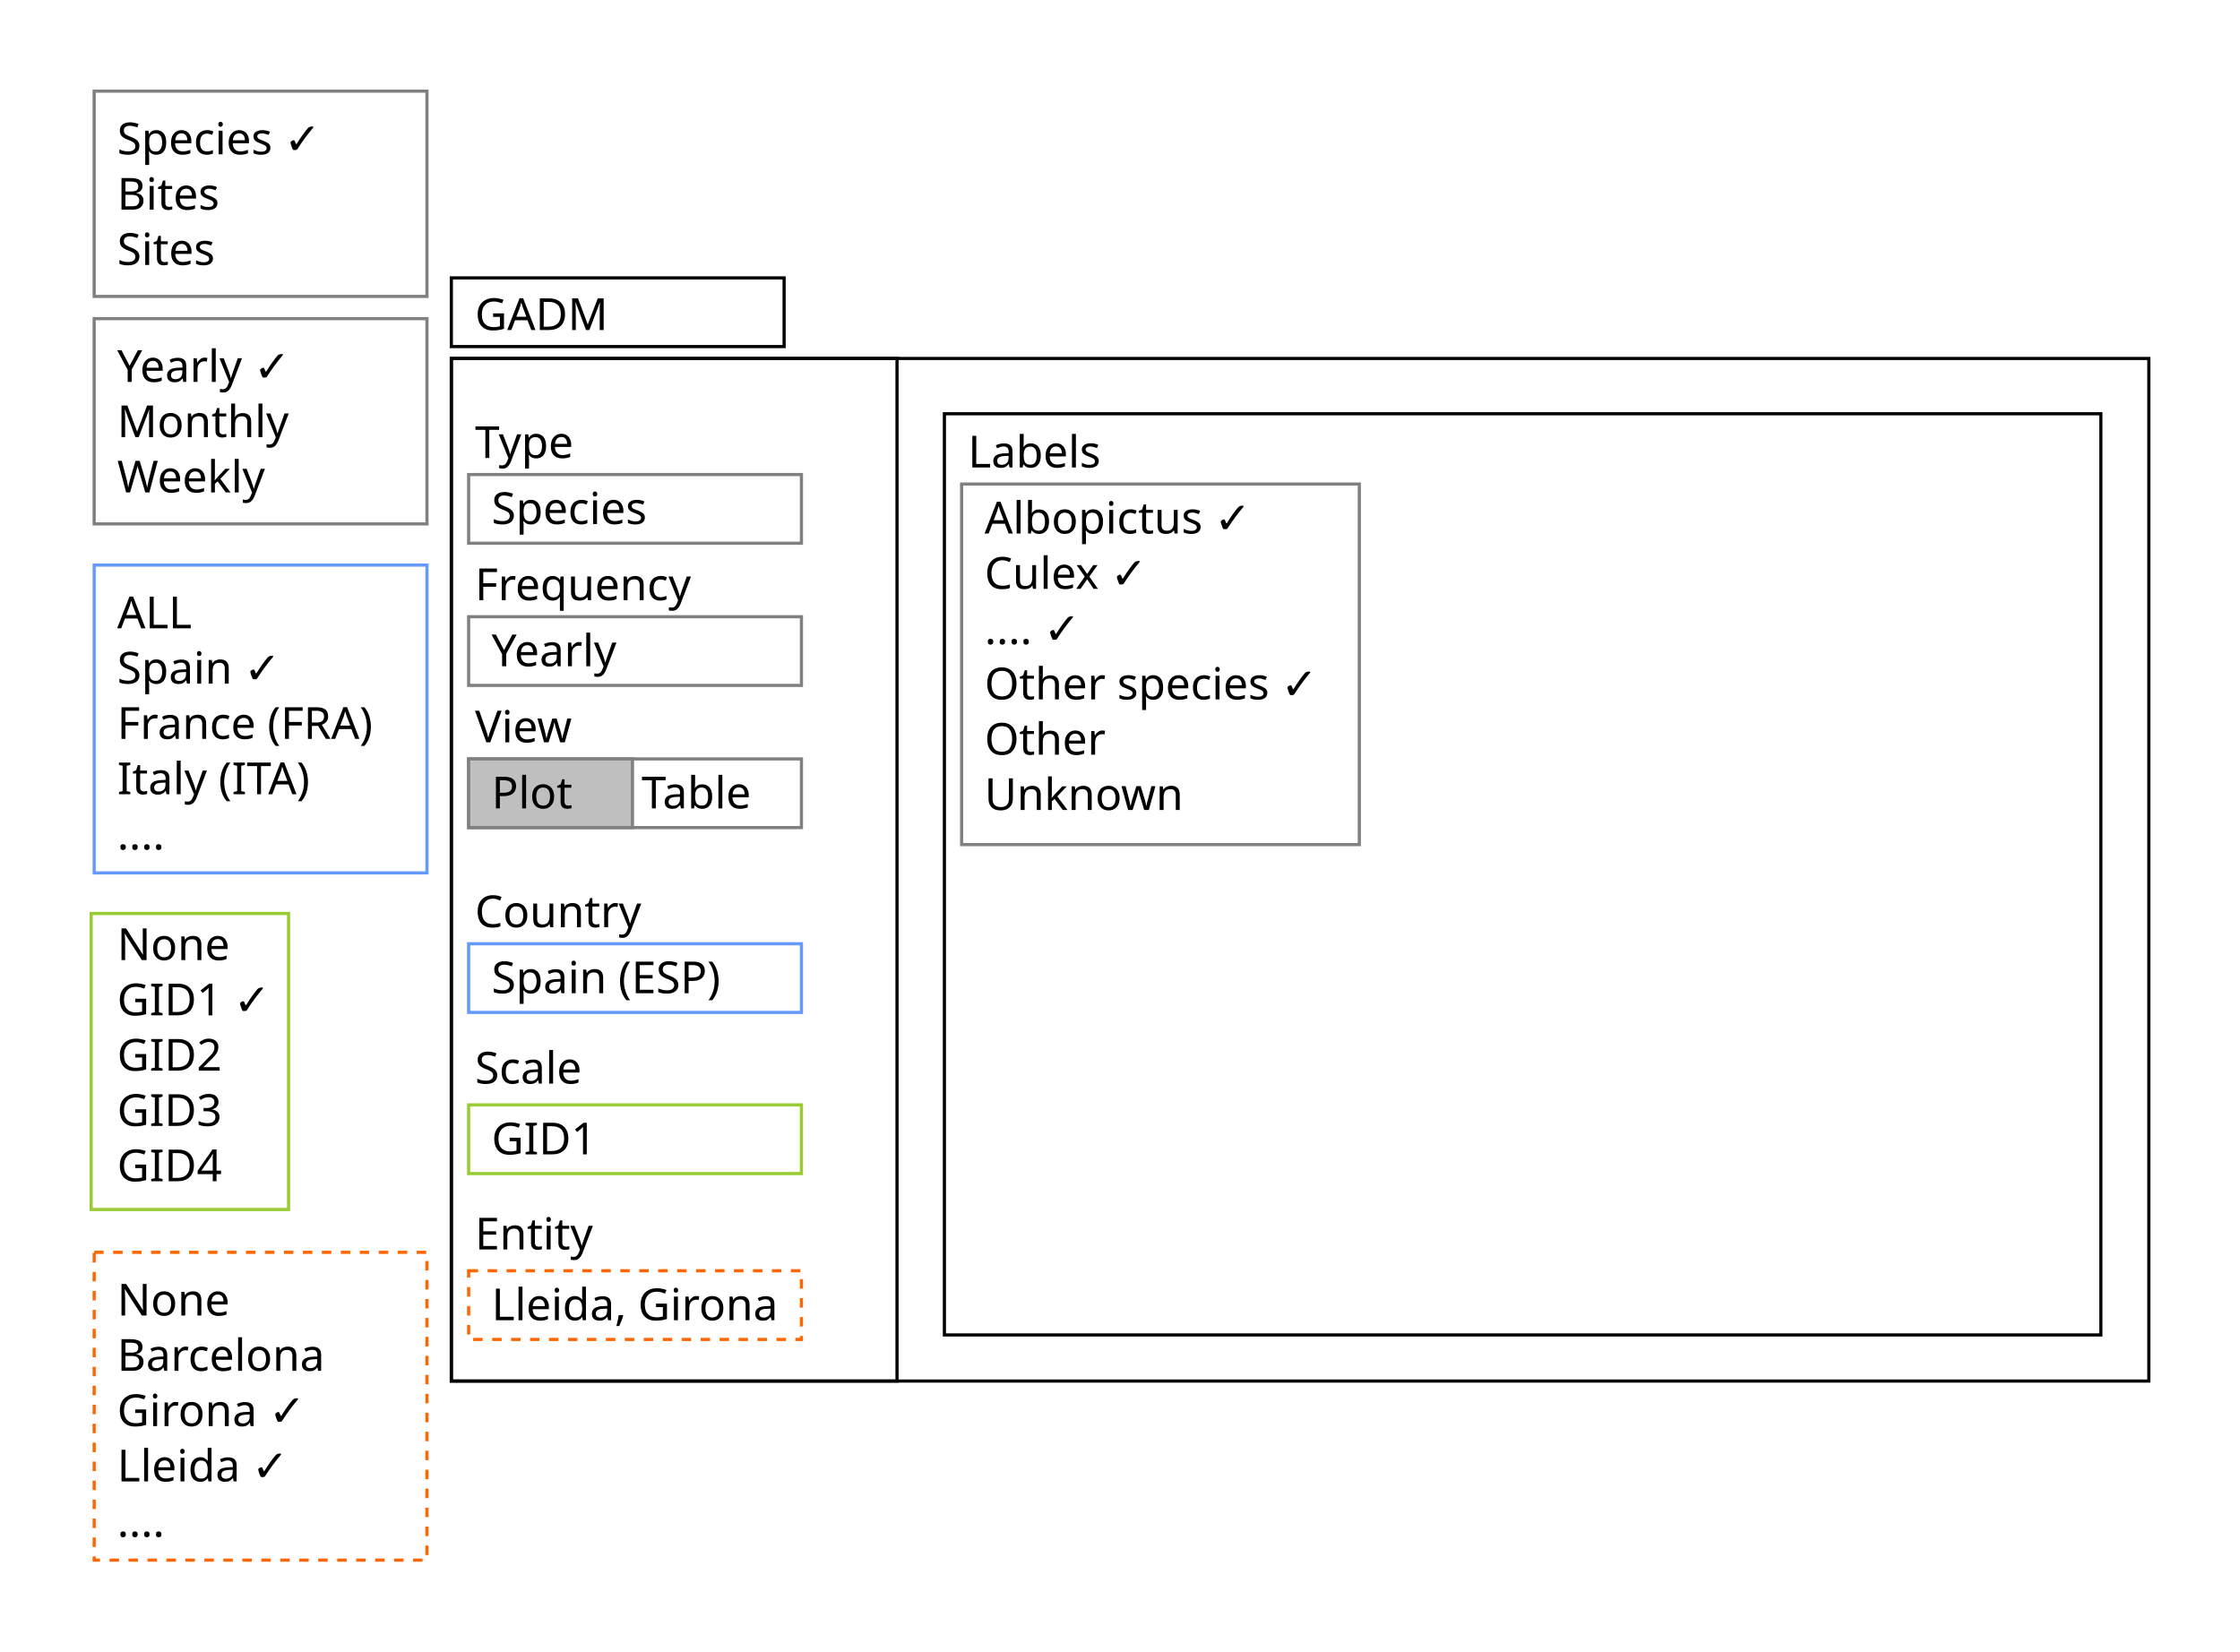
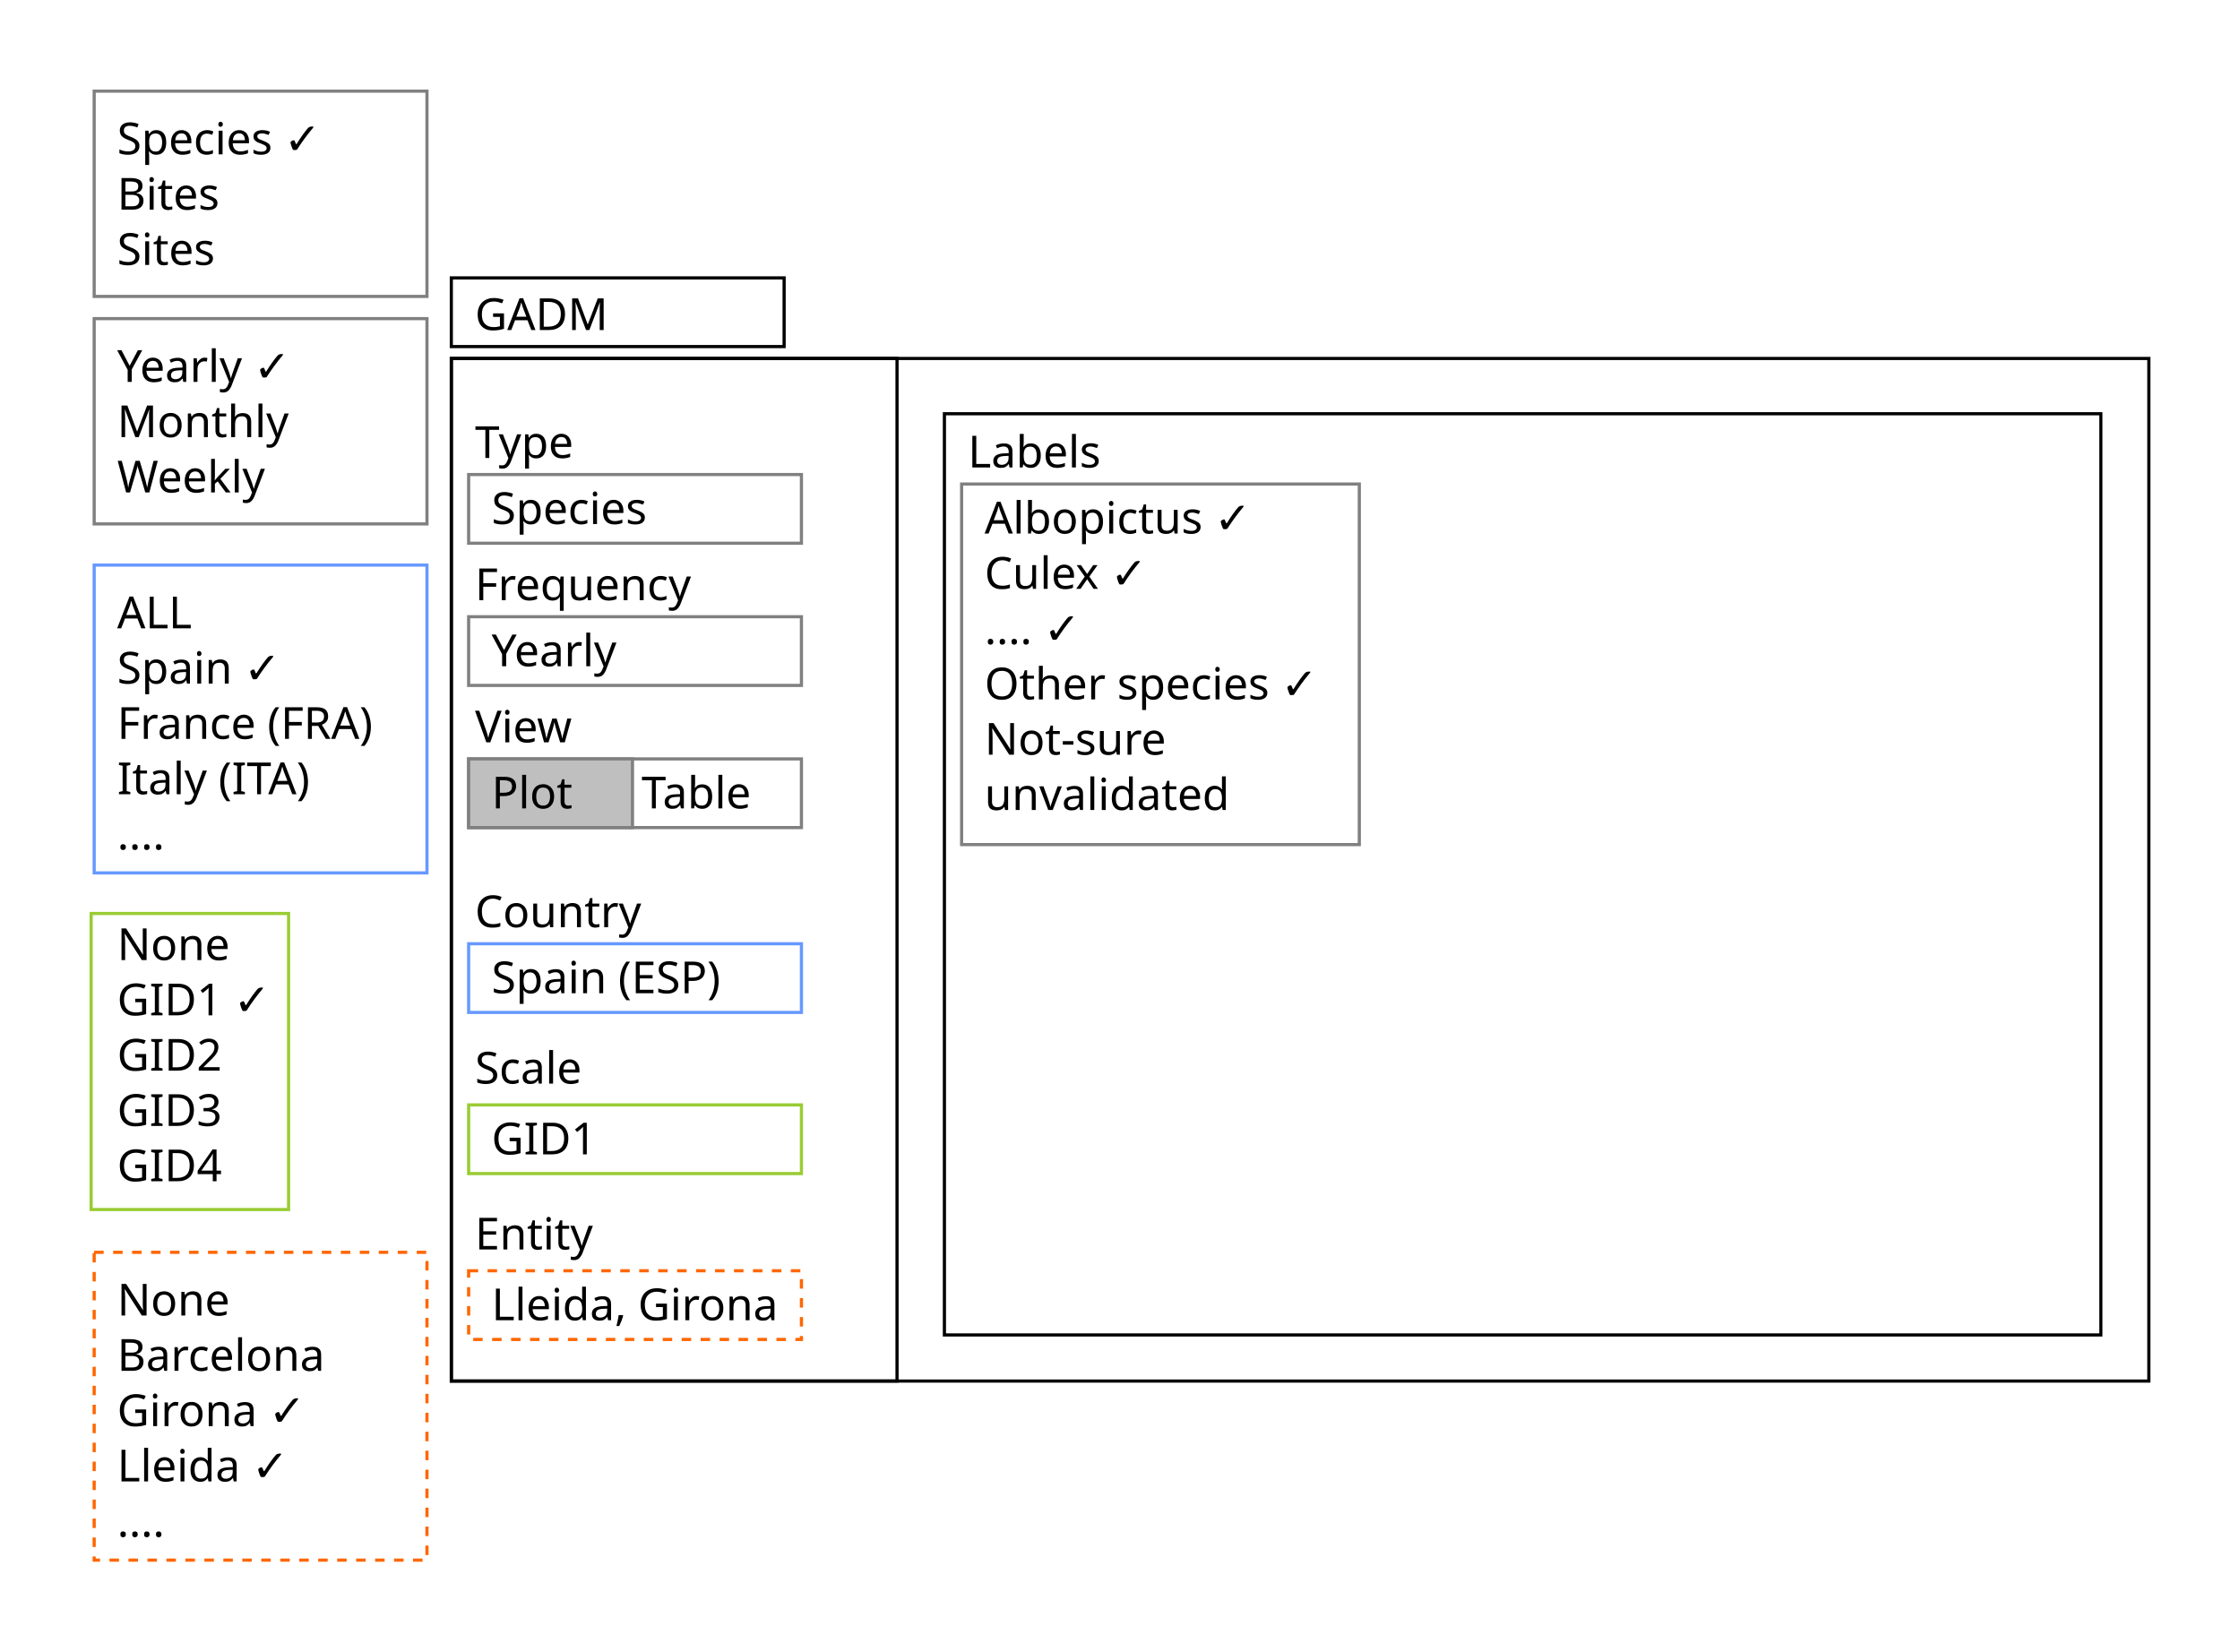
<svg xmlns="http://www.w3.org/2000/svg" width="250.066mm" height="184.366mm" viewBox="0 0 250.066 184.366" version="1.1" id="svg5">
  <defs id="defs2" />
  <g id="layer1" transform="translate(39.81824,26.65467)">
    <rect style="opacity:1;fill:none;stroke:#000000;stroke-width:0.353;stroke-miterlimit:4;stroke-dasharray:none;stop-color:#000000" id="rect846" width="189.505" height="114.173" x="10.566" y="13.369" />
    <rect style="fill:none;stroke:#000000;stroke-width:0.353;stroke-miterlimit:4;stroke-dasharray:none;stop-color:#000000" id="rect846-2" width="129.102" height="102.853" x="65.612" y="19.541" />
    <rect style="fill:none;stroke:#000000;stroke-width:0.353;stroke-miterlimit:4;stroke-dasharray:none;stop-color:#000000" id="rect846-97" width="49.757" height="114.173" x="10.566" y="13.369" />
    <rect style="fill:none;stroke:#000000;stroke-width:0.353;stroke-miterlimit:4;stroke-dasharray:none;stop-color:#000000" id="rect846-9" width="37.152" height="7.668" x="10.566" y="4.373" />
    <rect style="fill:none;stroke:#6699ff;stroke-width:0.353;stroke-miterlimit:4;stroke-dasharray:none;stop-color:#000000" id="rect846-9-4" width="37.152" height="7.668" x="12.499" y="78.717" />
    <rect style="fill:none;stroke:#6699ff;stroke-width:0.353;stroke-miterlimit:4;stroke-dasharray:none;stop-color:#000000" id="rect846-9-4-5" width="37.152" height="34.367" x="-29.305" y="36.438" />
    <text xml:space="preserve" style="font-size:4.939px;line-height:1.25;font-family:sans-serif;letter-spacing:0px;word-spacing:0px;stroke-width:0.265" x="13.212" y="10.194" id="text5012">
      <tspan id="tspan5010" style="stroke-width:0.265" x="13.212" y="10.194">GADM</tspan>
    </text>
    <text xml:space="preserve" style="font-size:4.939px;line-height:1.25;font-family:sans-serif;letter-spacing:0px;word-spacing:0px;stroke-width:0.265" x="13.212" y="76.869" id="text5012-8">
      <tspan id="tspan5010-1" style="stroke-width:0.265" x="13.212" y="76.869">Country</tspan>
    </text>
    <text xml:space="preserve" style="font-size:4.939px;line-height:1.25;font-family:sans-serif;letter-spacing:0px;word-spacing:0px;stroke-width:0.265" x="13.212" y="94.331" id="text5012-8-7">
      <tspan id="tspan5010-1-6" style="stroke-width:0.265" x="13.212" y="94.331">Scale</tspan>
    </text>
    <text xml:space="preserve" style="font-size:4.939px;line-height:1.25;font-family:sans-serif;letter-spacing:0px;word-spacing:0px;stroke-width:0.265" x="15.064" y="84.242" id="text5012-8-0">
      <tspan id="tspan5010-1-3" style="stroke-width:0.265" x="15.064" y="84.242">Spain (ESP)</tspan>
    </text>
    <rect style="fill:none;stroke:#808080;stroke-width:0.353;stroke-miterlimit:4;stroke-dasharray:none;stop-color:#000000" id="rect846-9-4-9" width="37.152" height="7.668" x="12.499" y="26.329" />
    <text xml:space="preserve" style="font-size:4.939px;line-height:1.25;font-family:sans-serif;letter-spacing:0px;word-spacing:0px;stroke-width:0.265" x="13.212" y="24.481" id="text5012-8-6">
      <tspan id="tspan5010-1-4" style="stroke-width:0.265" x="13.212" y="24.481">Type</tspan>
    </text>
    <text xml:space="preserve" style="font-size:4.939px;line-height:1.25;font-family:sans-serif;letter-spacing:0px;word-spacing:0px;stroke-width:0.265" x="15.064" y="31.854" id="text5012-8-0-3">
      <tspan id="tspan5010-1-3-3" style="stroke-width:0.265" x="15.064" y="31.854">Species</tspan>
    </text>
    <rect style="fill:none;stroke:#808080;stroke-width:0.353;stroke-miterlimit:4;stroke-dasharray:none;stop-color:#000000" id="rect846-9-4-9-6" width="44.399" height="40.258" x="67.532" y="27.388" />
    <text xml:space="preserve" style="font-size:4.939px;line-height:1.25;font-family:sans-serif;letter-spacing:0px;word-spacing:0px;stroke-width:0.265" x="68.245" y="25.539" id="text5012-8-6-9">
      <tspan id="tspan5010-1-4-2" style="stroke-width:0.265" x="68.245" y="25.539">Labels</tspan>
    </text>
    <text xml:space="preserve" style="font-size:4.939px;line-height:1.25;font-family:sans-serif;letter-spacing:0px;word-spacing:0px;stroke-width:0.265" x="70.097" y="32.912" id="text5012-8-0-3-2">
      <tspan id="tspan5010-1-3-3-47" style="stroke-width:0.265" x="70.097" y="32.912">Albopictus ✓</tspan>
      <tspan style="stroke-width:0.265" x="70.097" y="39.086" id="tspan81538">Culex ✓</tspan>
      <tspan style="stroke-width:0.265" x="70.097" y="45.26" id="tspan81540">.... ✓</tspan>
      <tspan style="stroke-width:0.265" x="70.097" y="51.433" id="tspan81542">Other species ✓</tspan>
-       <tspan style="stroke-width:0.265" x="70.097" y="57.607" id="tspan87307">Other</tspan>
-       <tspan style="stroke-width:0.265" x="70.097" y="63.78" id="tspan81544">Unknown</tspan>
+       <tspan style="stroke-width:0.265" x="70.097" y="57.607" id="tspan87307">Not-sure</tspan>
+       <tspan style="stroke-width:0.265" x="70.097" y="63.78" id="tspan81544">unvalidated</tspan>
    </text>
    <rect style="fill:none;stroke:#808080;stroke-width:0.353;stroke-miterlimit:4;stroke-dasharray:none;stop-color:#000000" id="rect846-9-4-9-9" width="37.152" height="7.668" x="12.499" y="42.204" />
    <text xml:space="preserve" style="font-size:4.939px;line-height:1.25;font-family:sans-serif;letter-spacing:0px;word-spacing:0px;stroke-width:0.265" x="13.212" y="40.356" id="text5012-8-6-7">
      <tspan id="tspan5010-1-4-7" style="stroke-width:0.265" x="13.212" y="40.356">Frequency</tspan>
    </text>
    <text xml:space="preserve" style="font-size:4.939px;line-height:1.25;font-family:sans-serif;letter-spacing:0px;word-spacing:0px;stroke-width:0.265" x="15.064" y="47.729" id="text5012-8-0-3-6">
      <tspan id="tspan5010-1-3-3-4" style="stroke-width:0.265" x="15.064" y="47.729">Yearly</tspan>
    </text>
    <rect style="fill:none;stroke:#808080;stroke-width:0.353;stroke-miterlimit:4;stroke-dasharray:none;stop-color:#000000" id="rect846-9-4-9-9-5" width="37.152" height="7.668" x="12.499" y="58.079" />
    <rect style="fill:#bfbfbf;stroke:#808080;stroke-width:0.353;stroke-miterlimit:4;stroke-dasharray:none;stop-color:#000000" id="rect846-9-4-9-9-5-4" width="18.29" height="7.668" x="12.499" y="58.079" />
    <text xml:space="preserve" style="font-size:4.939px;line-height:1.25;font-family:sans-serif;letter-spacing:0px;word-spacing:0px;stroke-width:0.265" x="13.212" y="56.231" id="text5012-8-6-7-4">
      <tspan id="tspan5010-1-4-7-0" style="stroke-width:0.265" x="13.212" y="56.231">View</tspan>
    </text>
    <text xml:space="preserve" style="font-size:4.939px;line-height:1.25;font-family:sans-serif;letter-spacing:0px;word-spacing:0px;stroke-width:0.265" x="15.064" y="63.604" id="text5012-8-0-3-6-5">
      <tspan id="tspan5010-1-3-3-4-9" style="stroke-width:0.265" x="15.064" y="63.604">Plot      Table</tspan>
    </text>
    <rect style="fill:none;stroke:#99cc33;stroke-width:0.353;stroke-miterlimit:4;stroke-dasharray:none;stop-color:#000000" id="rect846-9-4-3" width="37.152" height="7.668" x="12.499" y="96.709" />
    <rect style="fill:none;stroke:#99cc33;stroke-width:0.353;stroke-miterlimit:4;stroke-dasharray:none;stop-color:#000000" id="rect846-9-4-3-8" width="22.04" height="33.054" x="-29.642" y="75.337" />
    <text xml:space="preserve" style="font-size:4.939px;line-height:1.25;font-family:sans-serif;letter-spacing:0px;word-spacing:0px;stroke-width:0.265" x="15.064" y="102.233" id="text5012-8-0-1">
      <tspan id="tspan5010-1-3-7" style="stroke-width:0.265" x="15.064" y="102.233">GID1</tspan>
    </text>
    <text xml:space="preserve" style="font-size:4.939px;line-height:1.25;font-family:sans-serif;letter-spacing:0px;word-spacing:0px;stroke-width:0.265" x="13.212" y="112.852" id="text5012-8-7-7">
      <tspan id="tspan5010-1-6-4" style="stroke-width:0.265" x="13.212" y="112.852">Entity</tspan>
    </text>
    <rect style="fill:none;stroke:#ff6600;stroke-width:0.353;stroke-miterlimit:4;stroke-dasharray:1.058, 1.058;stroke-dashoffset:0;stop-color:#000000" id="rect846-9-4-3-1" width="37.152" height="7.668" x="12.499" y="115.229" />
    <text xml:space="preserve" style="font-size:4.939px;line-height:1.25;font-family:sans-serif;letter-spacing:0px;word-spacing:0px;stroke-width:0.265" x="15.064" y="120.754" id="text5012-8-0-1-8">
      <tspan id="tspan5010-1-3-7-5" style="stroke-width:0.265" x="15.064" y="120.754">Lleida, Girona</tspan>
    </text>
    <text xml:space="preserve" style="font-size:4.939px;line-height:1.25;font-family:sans-serif;letter-spacing:0px;word-spacing:0px;stroke-width:0.265" x="-26.74" y="43.496" id="text5012-8-0-0">
      <tspan id="tspan5010-1-3-4" style="stroke-width:0.265" x="-26.74" y="43.496">ALL</tspan>
      <tspan style="stroke-width:0.265" x="-26.74" y="49.669" id="tspan7169">Spain ✓</tspan>
      <tspan style="stroke-width:0.265" x="-26.74" y="55.843" id="tspan7171">France (FRA)</tspan>
      <tspan style="stroke-width:0.265" x="-26.74" y="62.017" id="tspan7173">Italy (ITA)</tspan>
      <tspan style="stroke-width:0.265" x="-26.74" y="68.19" id="tspan7175">....</tspan>
    </text>
    <rect style="fill:none;stroke:#808080;stroke-width:0.353;stroke-miterlimit:4;stroke-dasharray:none;stop-color:#000000" id="rect846-9-4-5-3" width="37.152" height="22.919" x="-29.305" y="-16.478" />
    <text xml:space="preserve" style="font-size:4.939px;line-height:1.25;font-family:sans-serif;letter-spacing:0px;word-spacing:0px;stroke-width:0.265" x="-26.74" y="-9.421" id="text5012-8-0-0-8">
      <tspan style="stroke-width:0.265" x="-26.74" y="-9.421" id="tspan7169-0">Species ✓</tspan>
      <tspan style="stroke-width:0.265" x="-26.74" y="-3.247" id="tspan7171-4">Bites</tspan>
      <tspan style="stroke-width:0.265" x="-26.74" y="2.926" id="tspan7175-88">Sites</tspan>
    </text>
    <rect style="fill:none;stroke:#808080;stroke-width:0.353;stroke-miterlimit:4;stroke-dasharray:none;stop-color:#000000" id="rect846-9-4-5-3-3" width="37.152" height="22.919" x="-29.305" y="8.922" />
    <text xml:space="preserve" style="font-size:4.939px;line-height:1.25;font-family:sans-serif;letter-spacing:0px;word-spacing:0px;stroke-width:0.265" x="-26.74" y="15.979" id="text5012-8-0-0-8-0">
      <tspan style="stroke-width:0.265" x="-26.74" y="15.979" id="tspan7169-0-3">Yearly ✓</tspan>
      <tspan style="stroke-width:0.265" x="-26.74" y="22.153" id="tspan7171-4-0">Monthly</tspan>
      <tspan style="stroke-width:0.265" x="-26.74" y="28.326" id="tspan7175-88-9">Weekly</tspan>
    </text>
    <rect style="fill:none;stroke:#ff6600;stroke-width:0.353;stroke-miterlimit:4;stroke-dasharray:1.059, 1.059;stroke-dashoffset:0;stop-color:#000000" id="rect846-9-4-5-5" width="37.152" height="34.367" x="-29.305" y="113.168" />
    <text xml:space="preserve" style="font-size:4.939px;line-height:1.25;font-family:sans-serif;letter-spacing:0px;word-spacing:0px;stroke-width:0.265" x="-26.74" y="120.225" id="text5012-8-0-0-3">
      <tspan id="tspan5010-1-3-4-8" style="stroke-width:0.265" x="-26.74" y="120.225">None</tspan>
      <tspan style="stroke-width:0.265" x="-26.74" y="126.398" id="tspan7173-1">Barcelona</tspan>
      <tspan style="stroke-width:0.265" x="-26.74" y="132.572" id="tspan40566">Girona ✓</tspan>
      <tspan style="stroke-width:0.265" x="-26.74" y="138.746" id="tspan40568">Lleida ✓</tspan>
      <tspan style="stroke-width:0.265" x="-26.74" y="144.919" id="tspan7175-8">....</tspan>
    </text>
    <text xml:space="preserve" style="font-size:4.939px;line-height:1.25;font-family:sans-serif;letter-spacing:0px;word-spacing:0px;stroke-width:0.265" x="-26.74" y="80.537" id="text5012-8-0-0-5">
      <tspan id="tspan5010-1-3-4-9" style="stroke-width:0.265" x="-26.74" y="80.537">None </tspan>
      <tspan style="stroke-width:0.265" x="-26.74" y="86.711" id="tspan7175-7">GID1 ✓</tspan>
      <tspan style="stroke-width:0.265" x="-26.74" y="92.885" id="tspan22782">GID2</tspan>
      <tspan style="stroke-width:0.265" x="-26.74" y="99.058" id="tspan22784">GID3</tspan>
      <tspan style="stroke-width:0.265" x="-26.74" y="105.232" id="tspan22786">GID4</tspan>
    </text>
  </g>
</svg>
